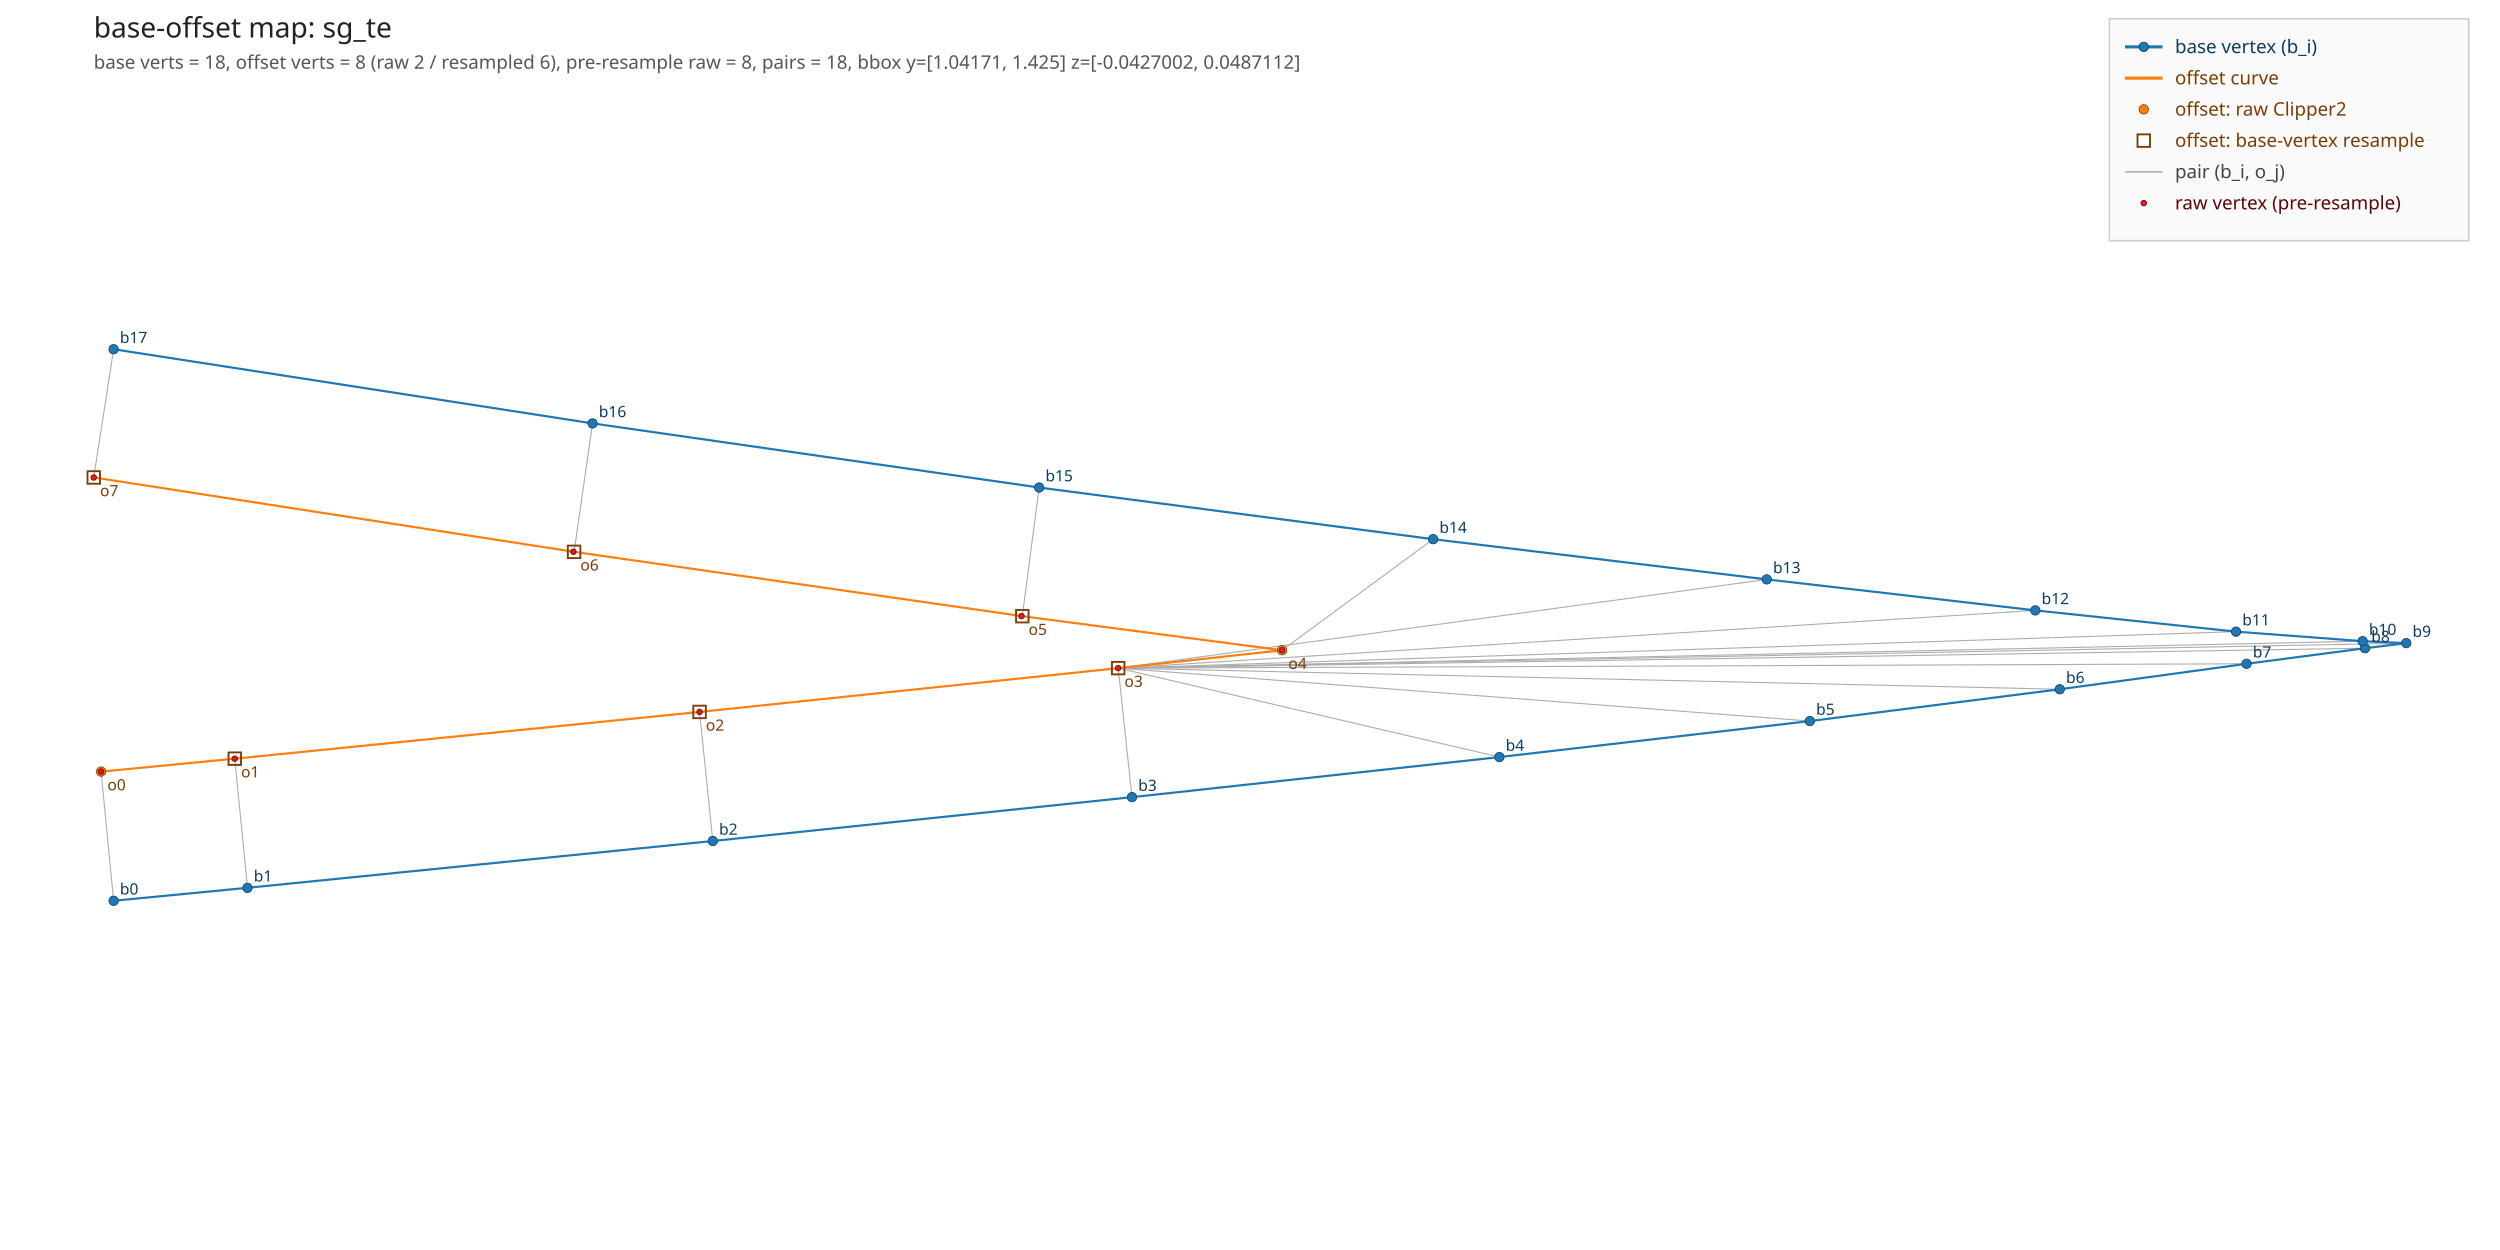
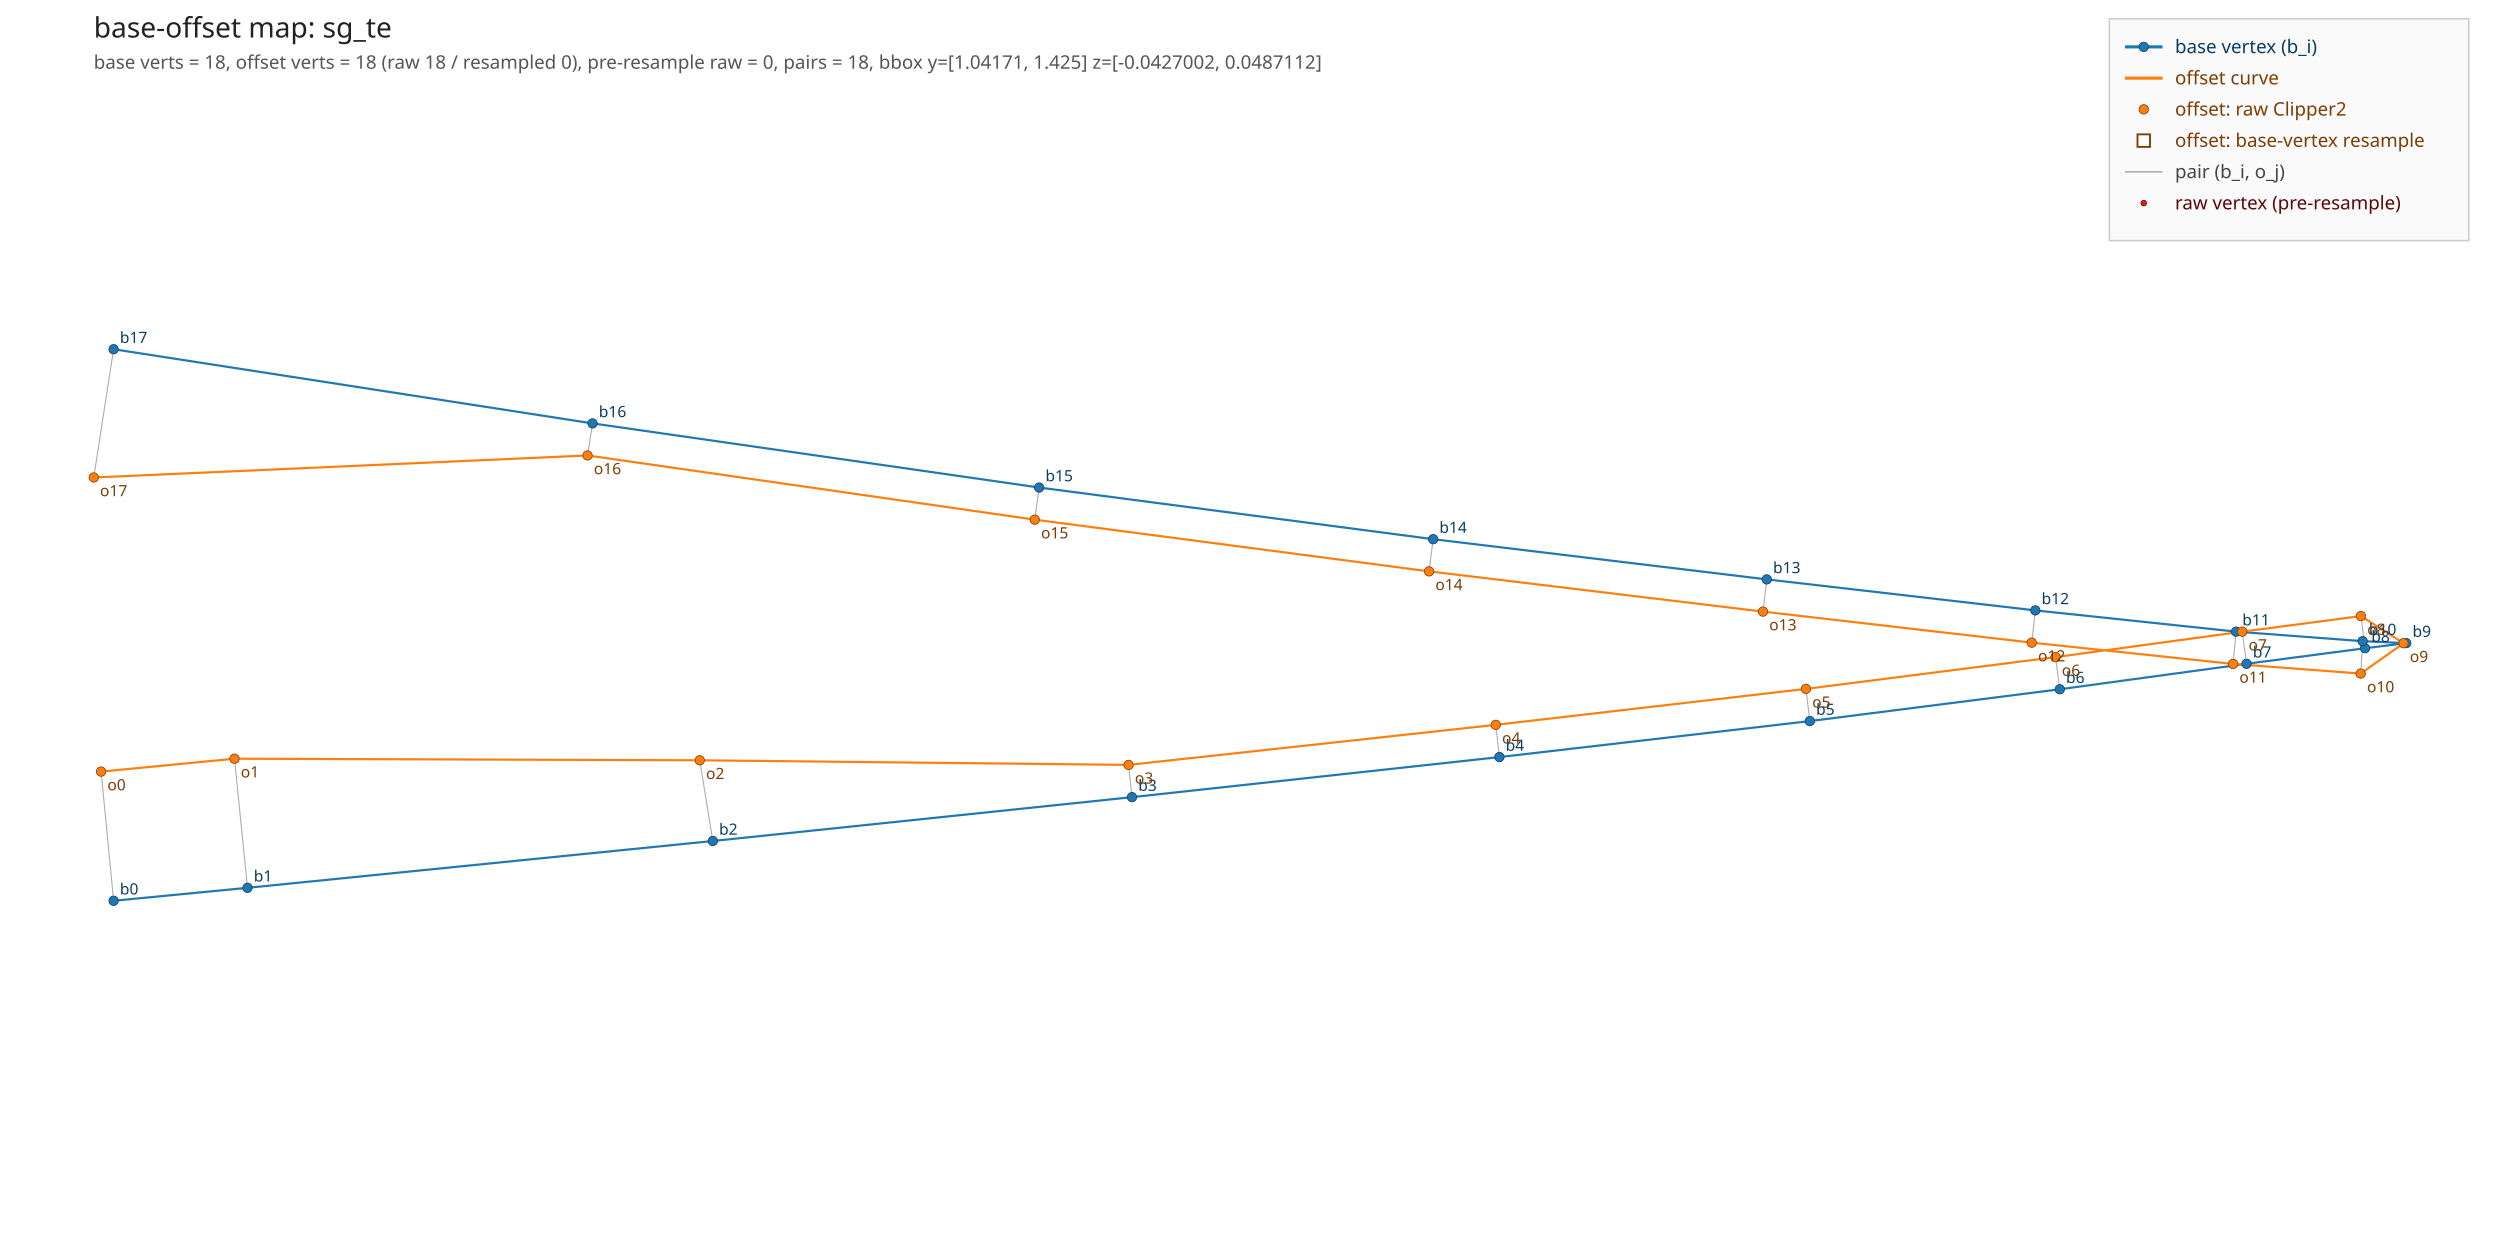
<svg xmlns="http://www.w3.org/2000/svg" viewBox="0 0 1600 800" width="1600" height="800">
  <rect width="100%" height="100%" fill="white" />
  <text x="60" y="24" font-family="sans-serif" font-size="18" fill="#222">base-offset map: sg_te</text>
-   <text x="60" y="44" font-family="sans-serif" font-size="12" fill="#555">base verts = 18,  offset verts = 8 (raw 2 / resampled 6),  pre-resample raw = 8,  pairs = 18,  bbox y=[1.04171, 1.425]  z=[-0.0427002, 0.0487112]</text>
+   <text x="60" y="44" font-family="sans-serif" font-size="12" fill="#555">base verts = 18,  offset verts = 18 (raw 18 / resampled 0),  pre-resample raw = 0,  pairs = 18,  bbox y=[1.04171, 1.425]  z=[-0.0427002, 0.0487112]</text>
  <g stroke="#888" stroke-width="0.7" opacity="0.7">
    <line x1="72.707" y1="576.483" x2="64.712" y2="493.828" />
-     <line x1="158.402" y1="568.194" x2="150.247" y2="485.555" />
-     <line x1="456.201" y1="538.236" x2="447.724" y2="455.629" />
-     <line x1="724.466" y1="510.175" x2="715.649" y2="427.604" />
-     <line x1="959.609" y1="484.519" x2="715.649" y2="427.604" />
-     <line x1="1158.3" y1="461.487" x2="715.649" y2="427.604" />
-     <line x1="1318.25" y1="441.121" x2="715.649" y2="427.604" />
-     <line x1="1437.8" y1="424.819" x2="715.649" y2="427.604" />
-     <line x1="1513.62" y1="414.868" x2="715.649" y2="427.604" />
-     <line x1="1540" y1="411.605" x2="715.649" y2="427.604" />
-     <line x1="1512.09" y1="410.355" x2="715.649" y2="427.604" />
-     <line x1="1431.07" y1="404.253" x2="715.649" y2="427.604" />
-     <line x1="1302.61" y1="390.661" x2="715.649" y2="427.604" />
-     <line x1="1130.73" y1="370.814" x2="715.649" y2="427.604" />
-     <line x1="917.205" y1="345.08" x2="820.543" y2="416.158" />
-     <line x1="665.065" y1="312.023" x2="654.27" y2="394.359" />
-     <line x1="379.225" y1="270.98" x2="367.422" y2="353.178" />
+     <line x1="158.402" y1="568.194" x2="150.084" y2="485.57" />
+     <line x1="456.201" y1="538.236" x2="447.837" y2="486.585" />
+     <line x1="724.466" y1="510.175" x2="722.304" y2="489.528" />
+     <line x1="959.609" y1="484.519" x2="957.288" y2="463.888" />
+     <line x1="1158.3" y1="461.487" x2="1155.8" y2="440.878" />
+     <line x1="1318.25" y1="441.121" x2="1315.54" y2="420.539" />
+     <line x1="1437.8" y1="424.819" x2="1435.05" y2="404.243" />
+     <line x1="1513.62" y1="414.868" x2="1511" y2="394.274" />
+     <line x1="1540" y1="411.605" x2="1538.26" y2="411.673" />
+     <line x1="1512.09" y1="410.355" x2="1510.85" y2="431.08" />
+     <line x1="1431.07" y1="404.253" x2="1429.19" y2="424.931" />
+     <line x1="1302.61" y1="390.661" x2="1300.32" y2="411.296" />
+     <line x1="1130.73" y1="370.814" x2="1128.3" y2="391.432" />
+     <line x1="917.205" y1="345.08" x2="914.613" y2="365.678" />
+     <line x1="665.065" y1="312.023" x2="662.24" y2="332.59" />
+     <line x1="379.225" y1="270.98" x2="376.041" y2="291.496" />
    <line x1="72.707" y1="223.517" x2="60" y2="305.58" />
  </g>
  <polyline fill="none" stroke="#1f77b4" stroke-width="1.4" points="72.707,576.483 158.402,568.194 456.201,538.236 724.466,510.175 959.609,484.519 1158.3,461.487 1318.25,441.121 1437.8,424.819 1513.62,414.868 1540,411.605 1512.09,410.355 1431.07,404.253 1302.61,390.661 1130.73,370.814 917.205,345.08 665.065,312.023 379.225,270.98 72.707,223.517 " />
-   <polyline fill="none" stroke="#ff7f0e" stroke-width="1.4" points="64.712,493.828 150.247,485.555 447.724,455.629 715.649,427.604 820.543,416.158 654.27,394.359 367.422,353.178 60,305.58 " />
+   <polyline fill="none" stroke="#ff7f0e" stroke-width="1.4" points="64.712,493.828 150.084,485.57 447.837,486.585 722.304,489.528 957.288,463.888 1155.8,440.878 1315.54,420.539 1435.05,404.243 1511,394.274 1538.26,411.673 1510.85,431.08 1429.19,424.931 1300.32,411.296 1128.3,391.432 914.613,365.678 662.24,332.59 376.041,291.496 60,305.58 " />
  <circle cx="72.707" cy="576.483" r="3" fill="#1f77b4" stroke="#0b3d61" stroke-width="0.5" />
  <text x="76.707" y="572.483" font-family="sans-serif" font-size="10" fill="#0b3d61">b0</text>
  <circle cx="158.402" cy="568.194" r="3" fill="#1f77b4" stroke="#0b3d61" stroke-width="0.5" />
  <text x="162.402" y="564.194" font-family="sans-serif" font-size="10" fill="#0b3d61">b1</text>
  <circle cx="456.201" cy="538.236" r="3" fill="#1f77b4" stroke="#0b3d61" stroke-width="0.5" />
  <text x="460.201" y="534.236" font-family="sans-serif" font-size="10" fill="#0b3d61">b2</text>
  <circle cx="724.466" cy="510.175" r="3" fill="#1f77b4" stroke="#0b3d61" stroke-width="0.5" />
  <text x="728.466" y="506.175" font-family="sans-serif" font-size="10" fill="#0b3d61">b3</text>
  <circle cx="959.609" cy="484.519" r="3" fill="#1f77b4" stroke="#0b3d61" stroke-width="0.5" />
  <text x="963.609" y="480.519" font-family="sans-serif" font-size="10" fill="#0b3d61">b4</text>
  <circle cx="1158.3" cy="461.487" r="3" fill="#1f77b4" stroke="#0b3d61" stroke-width="0.5" />
  <text x="1162.3" y="457.487" font-family="sans-serif" font-size="10" fill="#0b3d61">b5</text>
  <circle cx="1318.25" cy="441.121" r="3" fill="#1f77b4" stroke="#0b3d61" stroke-width="0.5" />
  <text x="1322.25" y="437.121" font-family="sans-serif" font-size="10" fill="#0b3d61">b6</text>
  <circle cx="1437.8" cy="424.819" r="3" fill="#1f77b4" stroke="#0b3d61" stroke-width="0.5" />
  <text x="1441.8" y="420.819" font-family="sans-serif" font-size="10" fill="#0b3d61">b7</text>
  <circle cx="1513.62" cy="414.868" r="3" fill="#1f77b4" stroke="#0b3d61" stroke-width="0.5" />
  <text x="1517.62" y="410.868" font-family="sans-serif" font-size="10" fill="#0b3d61">b8</text>
  <circle cx="1540" cy="411.605" r="3" fill="#1f77b4" stroke="#0b3d61" stroke-width="0.5" />
  <text x="1544" y="407.605" font-family="sans-serif" font-size="10" fill="#0b3d61">b9</text>
  <circle cx="1512.09" cy="410.355" r="3" fill="#1f77b4" stroke="#0b3d61" stroke-width="0.5" />
  <text x="1516.09" y="406.355" font-family="sans-serif" font-size="10" fill="#0b3d61">b10</text>
  <circle cx="1431.07" cy="404.253" r="3" fill="#1f77b4" stroke="#0b3d61" stroke-width="0.5" />
  <text x="1435.07" y="400.253" font-family="sans-serif" font-size="10" fill="#0b3d61">b11</text>
  <circle cx="1302.61" cy="390.661" r="3" fill="#1f77b4" stroke="#0b3d61" stroke-width="0.5" />
  <text x="1306.61" y="386.661" font-family="sans-serif" font-size="10" fill="#0b3d61">b12</text>
  <circle cx="1130.73" cy="370.814" r="3" fill="#1f77b4" stroke="#0b3d61" stroke-width="0.5" />
  <text x="1134.73" y="366.814" font-family="sans-serif" font-size="10" fill="#0b3d61">b13</text>
  <circle cx="917.205" cy="345.08" r="3" fill="#1f77b4" stroke="#0b3d61" stroke-width="0.5" />
  <text x="921.205" y="341.08" font-family="sans-serif" font-size="10" fill="#0b3d61">b14</text>
  <circle cx="665.065" cy="312.023" r="3" fill="#1f77b4" stroke="#0b3d61" stroke-width="0.5" />
  <text x="669.065" y="308.023" font-family="sans-serif" font-size="10" fill="#0b3d61">b15</text>
  <circle cx="379.225" cy="270.98" r="3" fill="#1f77b4" stroke="#0b3d61" stroke-width="0.5" />
  <text x="383.225" y="266.98" font-family="sans-serif" font-size="10" fill="#0b3d61">b16</text>
  <circle cx="72.707" cy="223.517" r="3" fill="#1f77b4" stroke="#0b3d61" stroke-width="0.5" />
  <text x="76.707" y="219.517" font-family="sans-serif" font-size="10" fill="#0b3d61">b17</text>
  <circle cx="64.712" cy="493.828" r="3" fill="#ff7f0e" stroke="#7a3d05" stroke-width="0.5" />
  <text x="68.712" y="505.828" font-family="sans-serif" font-size="10" fill="#7a3d05">o0</text>
-   <rect x="146.247" y="481.555" width="8" height="8" fill="none" stroke="#7a3d05" stroke-width="1.2" />
-   <text x="154.247" y="497.555" font-family="sans-serif" font-size="10" fill="#7a3d05">o1</text>
-   <rect x="443.724" y="451.629" width="8" height="8" fill="none" stroke="#7a3d05" stroke-width="1.2" />
-   <text x="451.724" y="467.629" font-family="sans-serif" font-size="10" fill="#7a3d05">o2</text>
-   <rect x="711.649" y="423.604" width="8" height="8" fill="none" stroke="#7a3d05" stroke-width="1.2" />
-   <text x="719.649" y="439.604" font-family="sans-serif" font-size="10" fill="#7a3d05">o3</text>
-   <circle cx="820.543" cy="416.158" r="3" fill="#ff7f0e" stroke="#7a3d05" stroke-width="0.5" />
-   <text x="824.543" y="428.158" font-family="sans-serif" font-size="10" fill="#7a3d05">o4</text>
-   <rect x="650.27" y="390.359" width="8" height="8" fill="none" stroke="#7a3d05" stroke-width="1.2" />
-   <text x="658.27" y="406.359" font-family="sans-serif" font-size="10" fill="#7a3d05">o5</text>
-   <rect x="363.422" y="349.178" width="8" height="8" fill="none" stroke="#7a3d05" stroke-width="1.2" />
-   <text x="371.422" y="365.178" font-family="sans-serif" font-size="10" fill="#7a3d05">o6</text>
-   <rect x="56" y="301.58" width="8" height="8" fill="none" stroke="#7a3d05" stroke-width="1.2" />
-   <text x="64" y="317.58" font-family="sans-serif" font-size="10" fill="#7a3d05">o7</text>
-   <circle cx="64.712" cy="493.828" r="1.8" fill="#e41a1c" stroke="#5a0606" stroke-width="0.5" />
-   <circle cx="150.247" cy="485.555" r="1.8" fill="#e41a1c" stroke="#5a0606" stroke-width="0.5" />
-   <circle cx="447.724" cy="455.629" r="1.8" fill="#e41a1c" stroke="#5a0606" stroke-width="0.5" />
-   <circle cx="715.649" cy="427.604" r="1.8" fill="#e41a1c" stroke="#5a0606" stroke-width="0.5" />
-   <circle cx="820.543" cy="416.158" r="1.8" fill="#e41a1c" stroke="#5a0606" stroke-width="0.5" />
-   <circle cx="653.766" cy="394.293" r="1.8" fill="#e41a1c" stroke="#5a0606" stroke-width="0.5" />
-   <circle cx="366.969" cy="353.113" r="1.8" fill="#e41a1c" stroke="#5a0606" stroke-width="0.5" />
-   <circle cx="60" cy="305.58" r="1.8" fill="#e41a1c" stroke="#5a0606" stroke-width="0.5" />
+   <circle cx="150.084" cy="485.57" r="3" fill="#ff7f0e" stroke="#7a3d05" stroke-width="0.5" />
+   <text x="154.084" y="497.57" font-family="sans-serif" font-size="10" fill="#7a3d05">o1</text>
+   <circle cx="447.837" cy="486.585" r="3" fill="#ff7f0e" stroke="#7a3d05" stroke-width="0.5" />
+   <text x="451.837" y="498.585" font-family="sans-serif" font-size="10" fill="#7a3d05">o2</text>
+   <circle cx="722.304" cy="489.528" r="3" fill="#ff7f0e" stroke="#7a3d05" stroke-width="0.5" />
+   <text x="726.304" y="501.528" font-family="sans-serif" font-size="10" fill="#7a3d05">o3</text>
+   <circle cx="957.288" cy="463.888" r="3" fill="#ff7f0e" stroke="#7a3d05" stroke-width="0.5" />
+   <text x="961.288" y="475.888" font-family="sans-serif" font-size="10" fill="#7a3d05">o4</text>
+   <circle cx="1155.8" cy="440.878" r="3" fill="#ff7f0e" stroke="#7a3d05" stroke-width="0.5" />
+   <text x="1159.8" y="452.878" font-family="sans-serif" font-size="10" fill="#7a3d05">o5</text>
+   <circle cx="1315.54" cy="420.539" r="3" fill="#ff7f0e" stroke="#7a3d05" stroke-width="0.5" />
+   <text x="1319.54" y="432.539" font-family="sans-serif" font-size="10" fill="#7a3d05">o6</text>
+   <circle cx="1435.05" cy="404.243" r="3" fill="#ff7f0e" stroke="#7a3d05" stroke-width="0.5" />
+   <text x="1439.05" y="416.243" font-family="sans-serif" font-size="10" fill="#7a3d05">o7</text>
+   <circle cx="1511" cy="394.274" r="3" fill="#ff7f0e" stroke="#7a3d05" stroke-width="0.5" />
+   <text x="1515" y="406.274" font-family="sans-serif" font-size="10" fill="#7a3d05">o8</text>
+   <circle cx="1538.26" cy="411.673" r="3" fill="#ff7f0e" stroke="#7a3d05" stroke-width="0.5" />
+   <text x="1542.26" y="423.673" font-family="sans-serif" font-size="10" fill="#7a3d05">o9</text>
+   <circle cx="1510.85" cy="431.08" r="3" fill="#ff7f0e" stroke="#7a3d05" stroke-width="0.5" />
+   <text x="1514.85" y="443.08" font-family="sans-serif" font-size="10" fill="#7a3d05">o10</text>
+   <circle cx="1429.19" cy="424.931" r="3" fill="#ff7f0e" stroke="#7a3d05" stroke-width="0.5" />
+   <text x="1433.19" y="436.931" font-family="sans-serif" font-size="10" fill="#7a3d05">o11</text>
+   <circle cx="1300.32" cy="411.296" r="3" fill="#ff7f0e" stroke="#7a3d05" stroke-width="0.5" />
+   <text x="1304.32" y="423.296" font-family="sans-serif" font-size="10" fill="#7a3d05">o12</text>
+   <circle cx="1128.3" cy="391.432" r="3" fill="#ff7f0e" stroke="#7a3d05" stroke-width="0.5" />
+   <text x="1132.3" y="403.432" font-family="sans-serif" font-size="10" fill="#7a3d05">o13</text>
+   <circle cx="914.613" cy="365.678" r="3" fill="#ff7f0e" stroke="#7a3d05" stroke-width="0.5" />
+   <text x="918.613" y="377.678" font-family="sans-serif" font-size="10" fill="#7a3d05">o14</text>
+   <circle cx="662.24" cy="332.59" r="3" fill="#ff7f0e" stroke="#7a3d05" stroke-width="0.5" />
+   <text x="666.24" y="344.59" font-family="sans-serif" font-size="10" fill="#7a3d05">o15</text>
+   <circle cx="376.041" cy="291.496" r="3" fill="#ff7f0e" stroke="#7a3d05" stroke-width="0.5" />
+   <text x="380.041" y="303.496" font-family="sans-serif" font-size="10" fill="#7a3d05">o16</text>
+   <circle cx="60" cy="305.58" r="3" fill="#ff7f0e" stroke="#7a3d05" stroke-width="0.5" />
+   <text x="64" y="317.58" font-family="sans-serif" font-size="10" fill="#7a3d05">o17</text>
  <g font-family="sans-serif" font-size="12">
    <rect x="1350" y="12" width="230" height="142" fill="#fafafa" stroke="#ccc" />
    <line x1="1360" y1="30" x2="1384" y2="30" stroke="#1f77b4" stroke-width="2" />
    <circle cx="1372" cy="30" r="3" fill="#1f77b4" stroke="#0b3d61" stroke-width="0.5" />
    <text x="1392" y="34" font-family="sans-serif" font-size="12" fill="#0b3d61">base vertex (b_i)</text>
    <line x1="1360" y1="50" x2="1384" y2="50" stroke="#ff7f0e" stroke-width="2" />
    <text x="1392" y="54" font-family="sans-serif" font-size="12" fill="#7a3d05">offset curve</text>
    <circle cx="1372" cy="70" r="3" fill="#ff7f0e" stroke="#7a3d05" stroke-width="0.5" />
    <text x="1392" y="74" font-family="sans-serif" font-size="12" fill="#7a3d05">offset: raw Clipper2</text>
    <rect x="1368" y="86" width="8" height="8" fill="white" stroke="#7a3d05" stroke-width="1.2" />
    <text x="1392" y="94" font-family="sans-serif" font-size="12" fill="#7a3d05">offset: base-vertex resample</text>
    <line x1="1360" y1="110" x2="1384" y2="110" stroke="#888" stroke-width="0.7" />
    <text x="1392" y="114" font-family="sans-serif" font-size="12" fill="#444">pair (b_i, o_j)</text>
    <circle cx="1372" cy="130" r="1.8" fill="#e41a1c" stroke="#5a0606" stroke-width="0.5" />
    <text x="1392" y="134" font-family="sans-serif" font-size="12" fill="#5a0606">raw vertex (pre-resample)</text>
  </g>
</svg>
